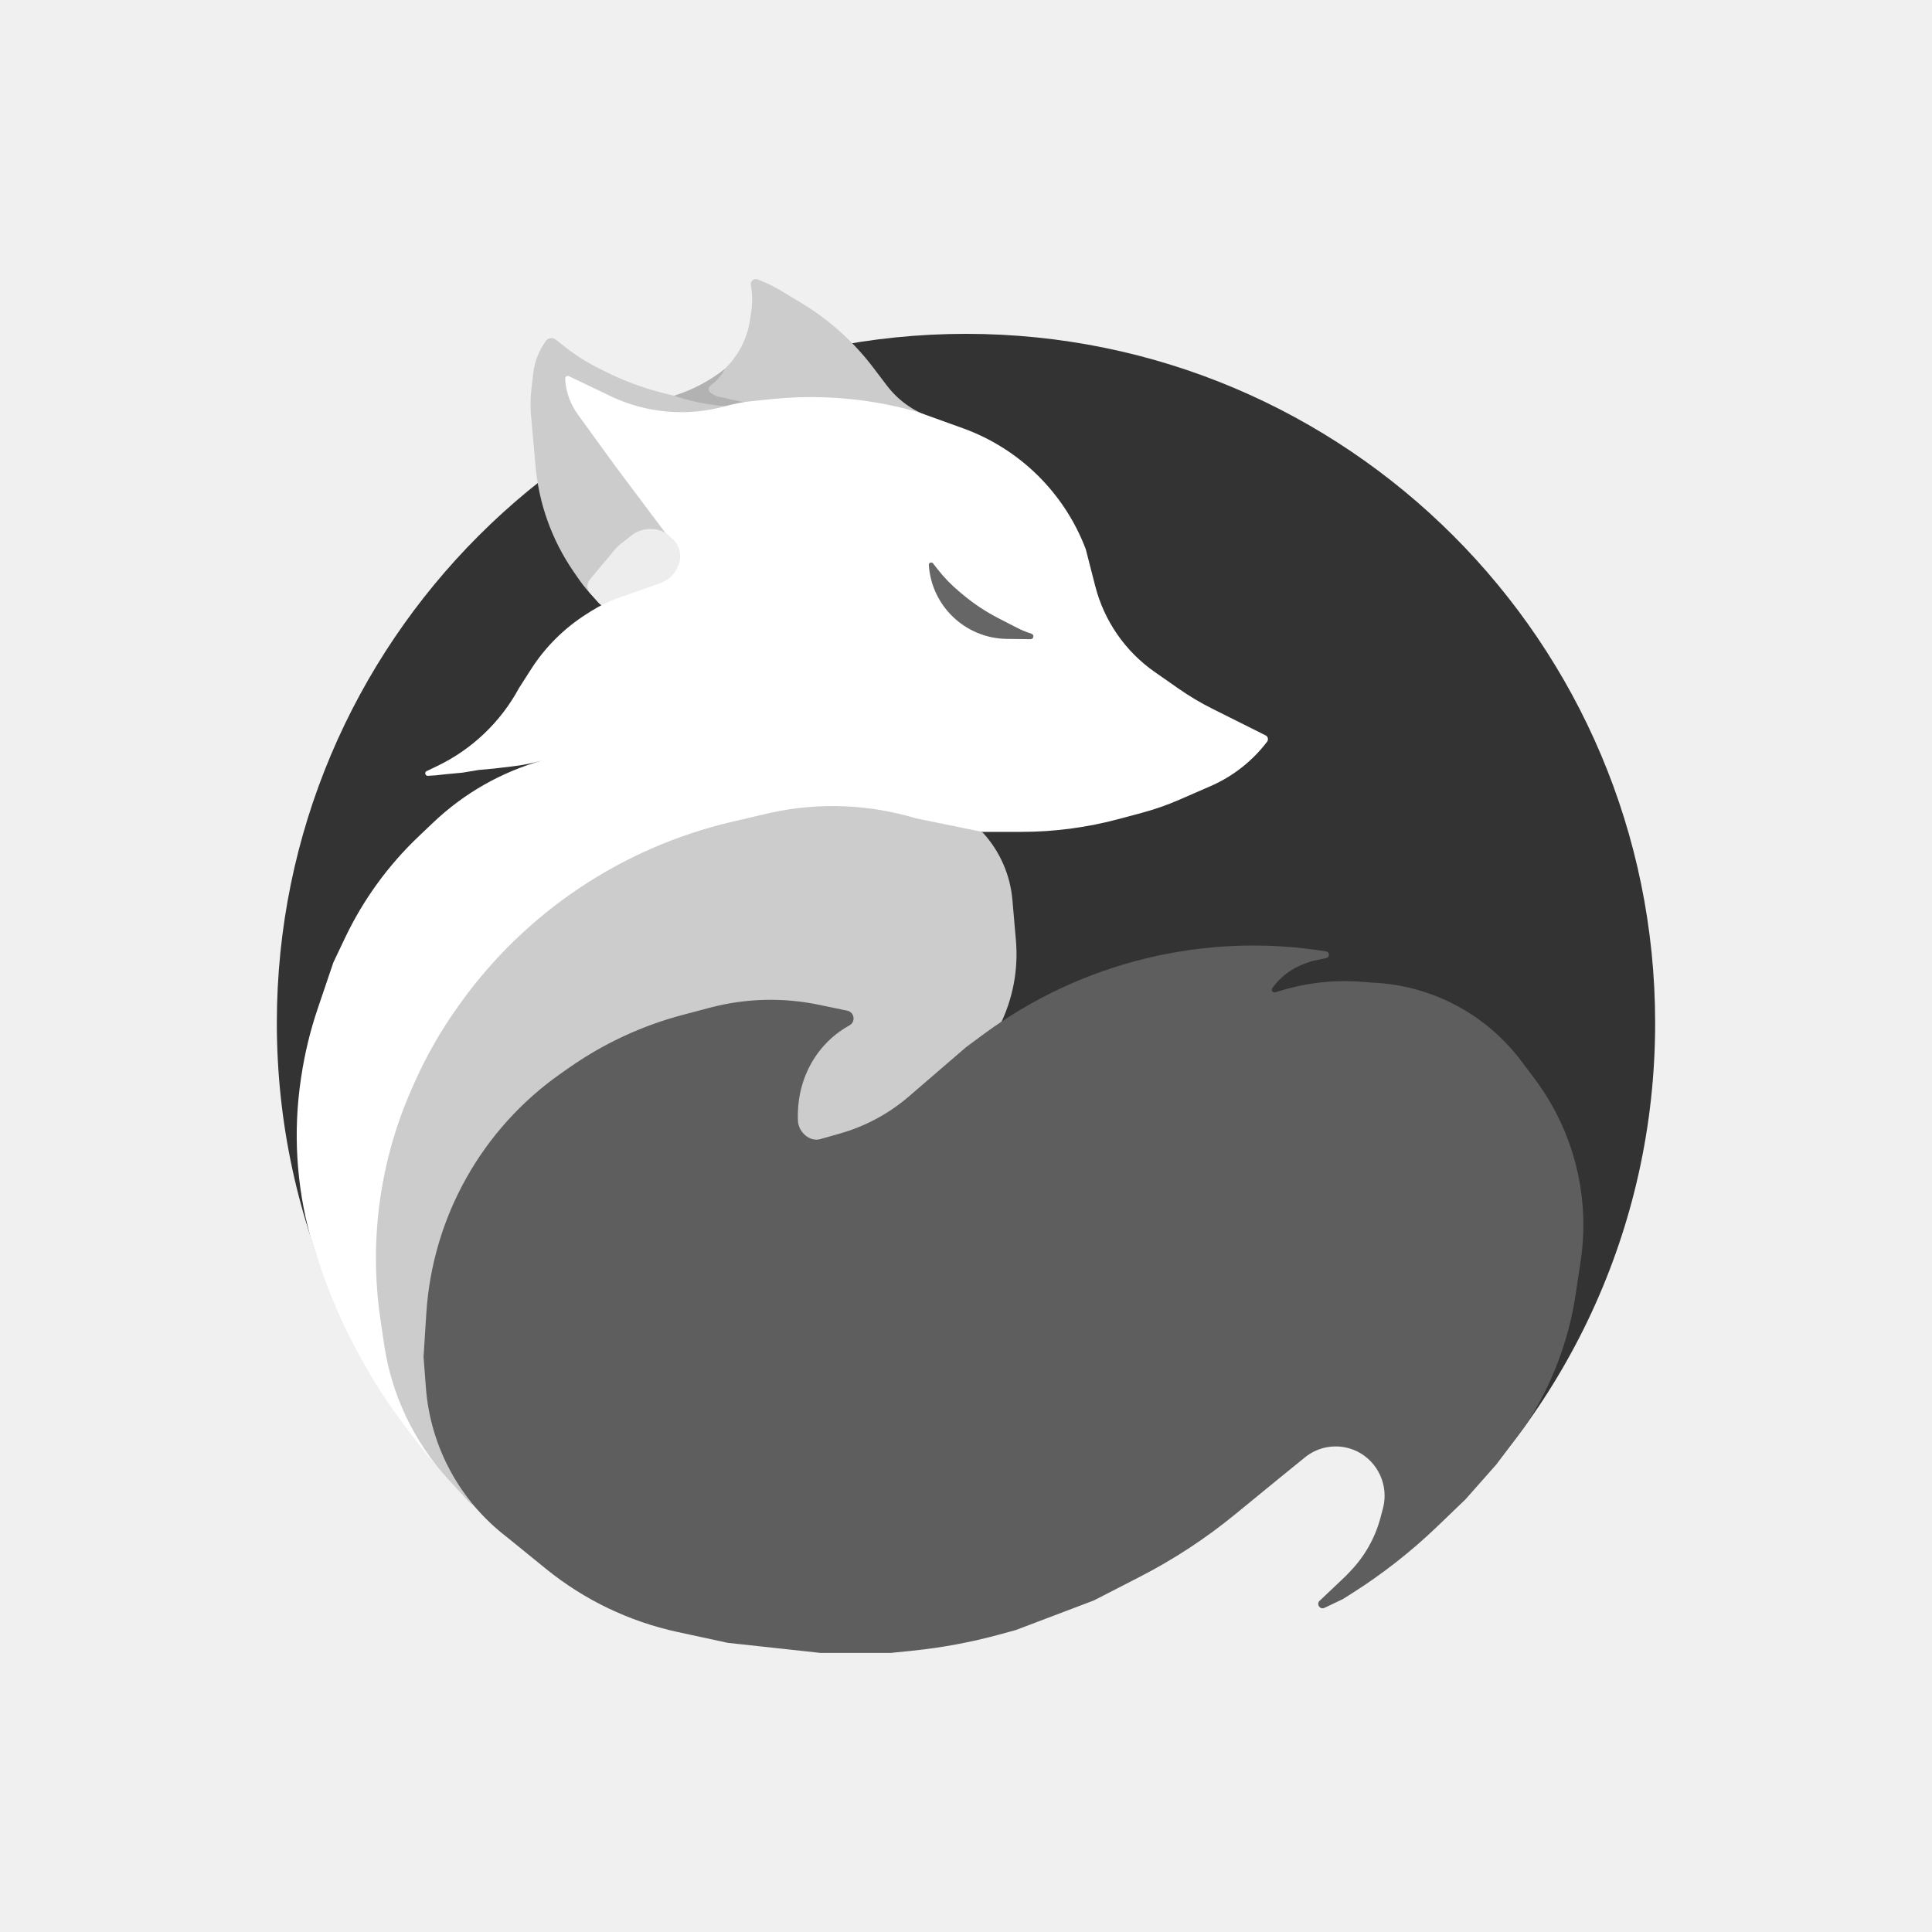
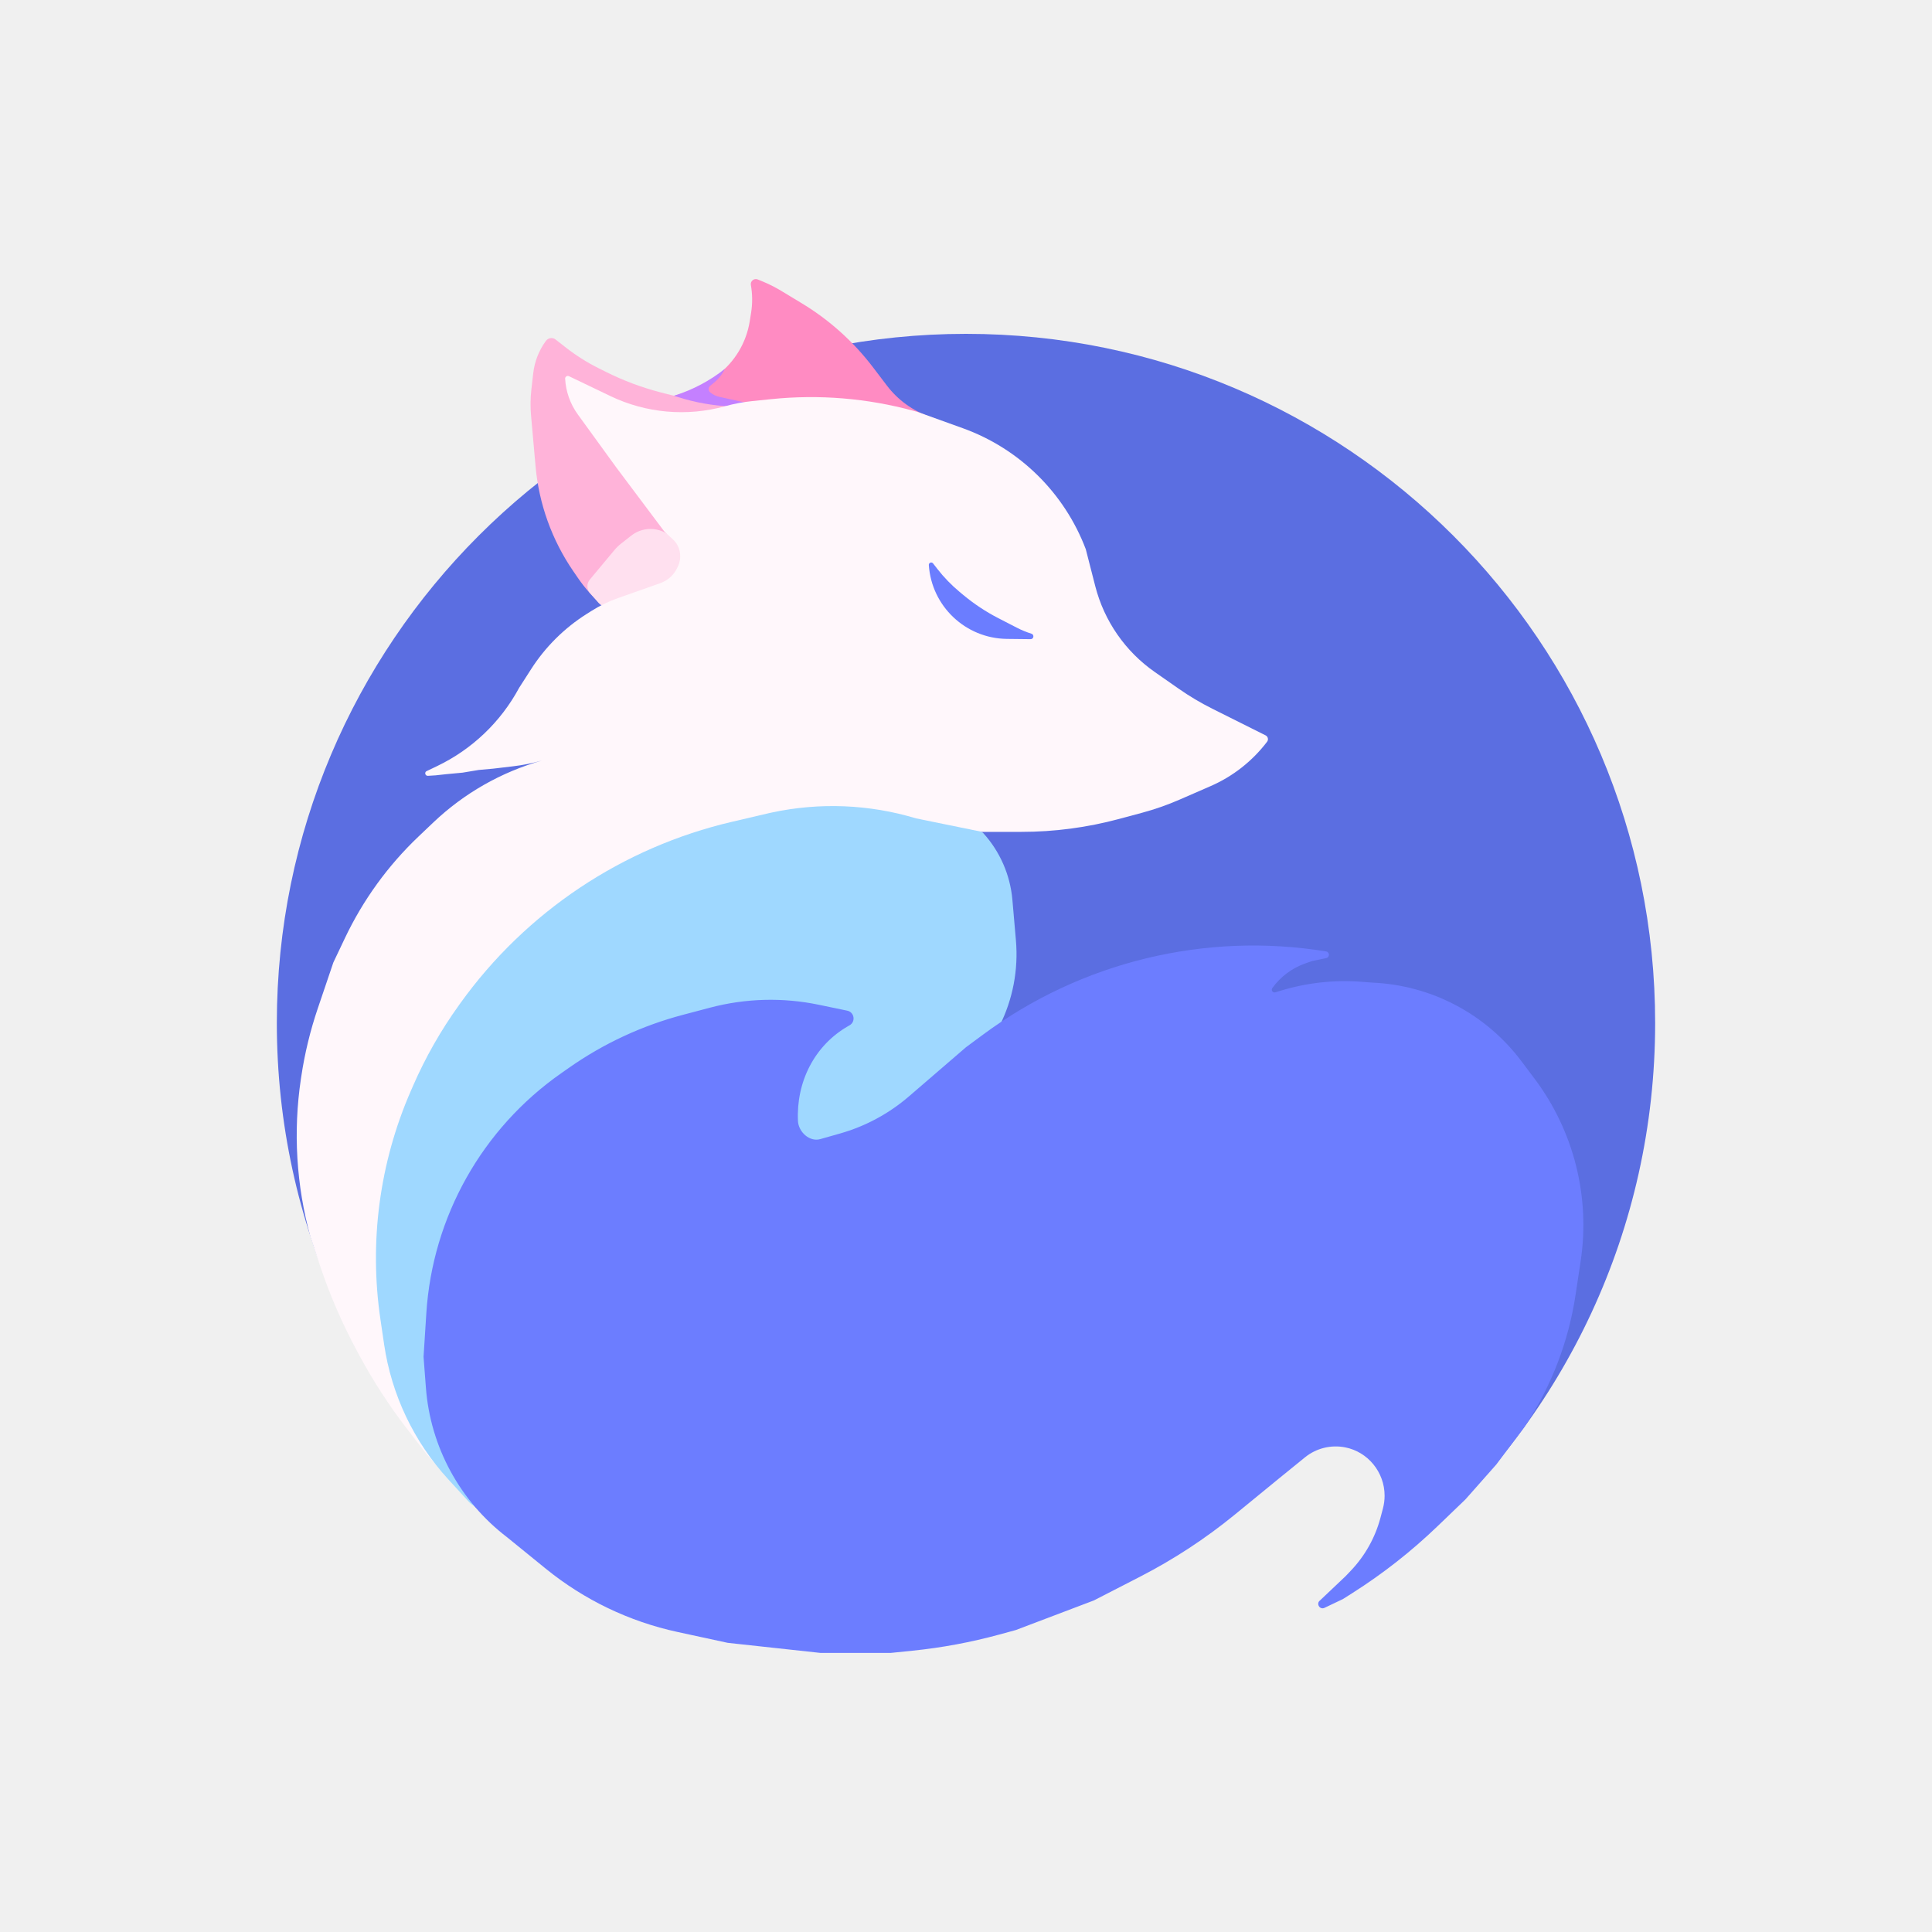
<svg xmlns="http://www.w3.org/2000/svg" clip-rule="evenodd" fill-rule="evenodd" height="2500" stroke-linejoin="round" stroke-miterlimit="2" viewBox="-.004 0 360 360" width="2500">
  <path d="m-.004 0h360v360h-360z" fill="none" />
-   <path d="m264.469 287.342c26.929-23.54 43.94-58.143 43.94-96.72 0-70.921-57.493-128.414-128.414-128.414s-128.415 57.493-128.415 128.414c0 37.45 16.03 71.155 41.604 94.628l.119-.826 168.526-55.178z" fill="#333" />
+   <path d="m264.469 287.342c26.929-23.54 43.94-58.143 43.94-96.72 0-70.921-57.493-128.414-128.414-128.414s-128.415 57.493-128.415 128.414c0 37.45 16.03 71.155 41.604 94.628l.119-.826 168.526-55.178z" fill="#5b6ee1" />
  <g fill-rule="nonzero">
-     <path d="m146.845 77.628-22.78-3.381 3.412-1.05a18.317 18.317 0 0 0 5.698-2.924l.536-.408a15.657 15.657 0 0 0 5.986-9.992l.255-1.592c.275-1.717.26-3.468-.042-5.18a.937.937 0 0 1 1.28-1.029l.932.384a24.86 24.86 0 0 1 3.383 1.705l3.873 2.34a47.603 47.603 0 0 1 13.3 11.951l2.577 3.39a17.108 17.108 0 0 0 7.935 5.787l1.788.631-9.393.376c-6.264.25-12.538-.087-18.74-1.008z" fill="#ccc" />
-     <path d="m141.03 97.826 6.756-12.35a.43.43 0 0 0 .01-.392l-2.303-4.85a8.73 8.73 0 0 0 -7.885-4.984l-.637-.022a60.148 60.148 0 0 1 -13.063-1.9l-.845-.22a51.839 51.839 0 0 1 -10.138-3.804l-1.428-.714a35.926 35.926 0 0 1 -6.08-3.845l-1.894-1.481a1.266 1.266 0 0 0 -1.8.248 12.652 12.652 0 0 0 -2.368 6.047l-.344 3.011a24.036 24.036 0 0 0 -.061 4.865l.838 9.432a40.993 40.993 0 0 0 7.032 19.566l.854 1.244a28.028 28.028 0 0 0 4.254 4.878c.226.205.514.332.818.359 11.584 1.039 22.702-4.884 28.284-15.088z" fill="#ccc" />
-     <path d="m115.476 113.141 8.025-3.473c3.542-1.533 4.62-6.038 2.157-9.01a5.79 5.79 0 0 0 -8.034-.856l-1.903 1.495a8.266 8.266 0 0 0 -1.244 1.21l-4.577 5.49a1.942 1.942 0 0 0 .12 2.617l1.413 1.616a3.517 3.517 0 0 0 4.043.911z" fill="#ededed" />
-     <path d="m125.814 73.667-.245.078.734.234a38.326 38.326 0 0 0 9.8 1.76c.166.009.333-.01.493-.056l1.514-.433.752-.25-4.806-1.045a4.018 4.018 0 0 1 -1.72-.84.804.804 0 0 1 .006-1.24l.713-.583a7.528 7.528 0 0 0 2.017-2.563 29.323 29.323 0 0 1 -9.258 4.938z" fill="#b2b2b2" />
-     <path d="m153.297 161.241-65.454 117.01c-.325.58-1.114.69-1.585.22l-1.32-1.32-5.517-6.27-3.517-4.552a100.364 100.364 0 0 1 -8.904-13.695l-.5-.928a100.369 100.369 0 0 1 -6.889-15.922l-1.76-5.284a71.23 71.23 0 0 1 -1.784-29.471l.063-.415a73.16 73.16 0 0 1 3.072-12.686l2.912-8.592 2.173-4.573a63.963 63.963 0 0 1 13.713-18.908l2.761-2.623a48.535 48.535 0 0 1 20.23-11.518c-1.773.501-3.582.861-5.41 1.077l-3.62.428-2.759.251-3.01.502-3.01.281-2.006.22-1.445.09c-.464.03-.683-.563-.31-.842l2.02-.968a34.09 34.09 0 0 0 15.285-14.582l2.232-3.48a33.67 33.67 0 0 1 10.367-10.299l.861-.543a24.624 24.624 0 0 1 4.952-2.4l7.896-2.788a5.525 5.525 0 0 0 3.24-3.032l.12-.282a4.313 4.313 0 0 0 -1.063-4.891l-1.389-1.262a1.845 1.845 0 0 1 -.233-.256l-8.924-11.9-7.122-9.815a12.498 12.498 0 0 1 -2.362-6.646.5.5 0 0 1 .715-.478l7.706 3.698a30.553 30.553 0 0 0 21.397 1.894c1.656-.46 3.349-.78 5.06-.955l3.536-.363a72.593 72.593 0 0 1 26.506 2.179l.745.203 8.426 3.033a38.437 38.437 0 0 1 22.924 22.55l1.767 6.889a27.978 27.978 0 0 0 11.085 15.991l4.496 3.138a49.607 49.607 0 0 0 6.205 3.69l9.95 4.976c.446.222.58.796.278 1.193a26.523 26.523 0 0 1 -10.526 8.267l-5.763 2.51c-2.294 1-4.66 1.827-7.077 2.476l-4.234 1.137a70.137 70.137 0 0 1 -18.196 2.402h-10.14c-2.099 0-4.179-.395-6.132-1.164-7.788-3.068-16.646.092-20.732 7.398z" fill="#fff" />
-     <path d="m187.612 119.05 4.415.05c.6.008.735-.837.163-1.018a17.408 17.408 0 0 1 -2.725-1.122l-3.447-1.776a35.926 35.926 0 0 1 -6.553-4.343l-.678-.564a27.823 27.823 0 0 1 -4.145-4.287l-.783-1.007a.442.442 0 0 0 -.79.3c.51 7.682 6.845 13.677 14.543 13.766z" fill="#666" />
-     <path d="m92.825 280.108 74.786-66.713a100.332 100.332 0 0 0 18.197-21.544l.457-.727a29.793 29.793 0 0 0 3.033-15.905l-.656-7.542a21.268 21.268 0 0 0 -5.45-12.464.852.852 0 0 0 -.46-.261l-12.017-2.453a53.894 53.894 0 0 0 -26.87-1.103l-.468.1-6.993 1.635a86.55 86.55 0 0 0 -50.587 33.775l-.308.429a81.582 81.582 0 0 0 -8.533 15.006l-.412.944a77.984 77.984 0 0 0 -5.667 42.507l.694 4.716a47.452 47.452 0 0 0 11.968 25.161l3.816 4.164a3.9 3.9 0 0 0 5.47.275z" fill="#ccc" />
-     <path d="m158.3 191.052-.243.138c-6.31 3.606-9.705 10.413-9.373 17.674.094 2.065 2.163 3.957 4.152 3.394l3.664-1.039a33.816 33.816 0 0 0 12.855-6.916l10.64-9.167 3.156-2.336a84.667 84.667 0 0 1 63.937-15.519c.695.113.717 1.105.028 1.249l-2.664.555-1.207.422a12.847 12.847 0 0 0 -6.172 4.605c-.288.4.097.937.568.792l.874-.269a41.015 41.015 0 0 1 15.206-1.692l2.018.155a36.672 36.672 0 0 1 27.716 14.597l2.47 3.285a45.373 45.373 0 0 1 8.598 34.058l-.952 6.29a60.535 60.535 0 0 1 -9.148 24.01l-.343.526-5.267 7.023-5.769 6.521-5.284 5.073a100.348 100.348 0 0 1 -15.75 12.352l-1.79 1.135-3.423 1.63c-.882.42-1.617-.789-.84-1.38l4.765-4.514.98-1.029a22.818 22.818 0 0 0 5.534-9.896l.453-1.711a9.293 9.293 0 0 0 .307-2.368c0-4.354-3.083-8.172-7.356-9.008a9.104 9.104 0 0 0 -7.488 1.869l-4.72 3.834-8.329 6.816a100.349 100.349 0 0 1 -17.674 11.584l-8.608 4.424-14.547 5.517-3.053.833a100.261 100.261 0 0 1 -16.213 3.017l-4.059.414h-13.042l-17.305-1.881-9.365-2.026a58.523 58.523 0 0 1 -24.53-11.78l-7.238-5.882a38.726 38.726 0 0 1 -15.111-27.841l-.439-5.768.517-8.115a59.17 59.17 0 0 1 25.119-44.717l1.54-1.078a66.438 66.438 0 0 1 21.132-9.807l5.088-1.344a44.12 44.12 0 0 1 20.245-.54l5.307 1.103c1.332.276 1.613 2.054.432 2.728z" fill="#5e5e5e" />
+     <path d="m146.845 77.628-22.78-3.381 3.412-1.05a18.317 18.317 0 0 0 5.698-2.924l.536-.408a15.657 15.657 0 0 0 5.986-9.992l.255-1.592c.275-1.717.26-3.468-.042-5.18a.937.937 0 0 1 1.28-1.029l.932.384a24.86 24.86 0 0 1 3.383 1.705l3.873 2.34a47.603 47.603 0 0 1 13.3 11.951l2.577 3.39a17.108 17.108 0 0 0 7.935 5.787l1.788.631-9.393.376c-6.264.25-12.538-.087-18.74-1.008z" fill="#ff8bc2" />
+     <path d="m141.03 97.826 6.756-12.35a.43.43 0 0 0 .01-.392l-2.303-4.85a8.73 8.73 0 0 0 -7.885-4.984l-.637-.022a60.148 60.148 0 0 1 -13.063-1.9l-.845-.22a51.839 51.839 0 0 1 -10.138-3.804l-1.428-.714a35.926 35.926 0 0 1 -6.08-3.845l-1.894-1.481a1.266 1.266 0 0 0 -1.8.248 12.652 12.652 0 0 0 -2.368 6.047l-.344 3.011a24.036 24.036 0 0 0 -.061 4.865l.838 9.432a40.993 40.993 0 0 0 7.032 19.566l.854 1.244a28.028 28.028 0 0 0 4.254 4.878c.226.205.514.332.818.359 11.584 1.039 22.702-4.884 28.284-15.088z" fill="#ffb3d9" />
+     <path d="m115.476 113.141 8.025-3.473c3.542-1.533 4.62-6.038 2.157-9.01a5.79 5.79 0 0 0 -8.034-.856l-1.903 1.495a8.266 8.266 0 0 0 -1.244 1.21l-4.577 5.49a1.942 1.942 0 0 0 .12 2.617l1.413 1.616a3.517 3.517 0 0 0 4.043.911z" fill="#ffe0ef" />
+     <path d="m125.814 73.667-.245.078.734.234a38.326 38.326 0 0 0 9.8 1.76c.166.009.333-.01.493-.056l1.514-.433.752-.25-4.806-1.045a4.018 4.018 0 0 1 -1.72-.84.804.804 0 0 1 .006-1.24l.713-.583a7.528 7.528 0 0 0 2.017-2.563 29.323 29.323 0 0 1 -9.258 4.938z" fill="#c480ff" />
+     <path d="m153.297 161.241-65.454 117.01c-.325.58-1.114.69-1.585.22l-1.32-1.32-5.517-6.27-3.517-4.552a100.364 100.364 0 0 1 -8.904-13.695l-.5-.928a100.369 100.369 0 0 1 -6.889-15.922l-1.76-5.284a71.23 71.23 0 0 1 -1.784-29.471l.063-.415a73.16 73.16 0 0 1 3.072-12.686l2.912-8.592 2.173-4.573a63.963 63.963 0 0 1 13.713-18.908l2.761-2.623a48.535 48.535 0 0 1 20.23-11.518c-1.773.501-3.582.861-5.41 1.077l-3.62.428-2.759.251-3.01.502-3.01.281-2.006.22-1.445.09c-.464.03-.683-.563-.31-.842l2.02-.968a34.09 34.09 0 0 0 15.285-14.582l2.232-3.48a33.67 33.67 0 0 1 10.367-10.299l.861-.543a24.624 24.624 0 0 1 4.952-2.4l7.896-2.788a5.525 5.525 0 0 0 3.24-3.032l.12-.282a4.313 4.313 0 0 0 -1.063-4.891l-1.389-1.262a1.845 1.845 0 0 1 -.233-.256l-8.924-11.9-7.122-9.815a12.498 12.498 0 0 1 -2.362-6.646.5.5 0 0 1 .715-.478l7.706 3.698a30.553 30.553 0 0 0 21.397 1.894c1.656-.46 3.349-.78 5.06-.955l3.536-.363a72.593 72.593 0 0 1 26.506 2.179l.745.203 8.426 3.033a38.437 38.437 0 0 1 22.924 22.55l1.767 6.889a27.978 27.978 0 0 0 11.085 15.991l4.496 3.138a49.607 49.607 0 0 0 6.205 3.69l9.95 4.976c.446.222.58.796.278 1.193a26.523 26.523 0 0 1 -10.526 8.267l-5.763 2.51c-2.294 1-4.66 1.827-7.077 2.476l-4.234 1.137a70.137 70.137 0 0 1 -18.196 2.402h-10.14c-2.099 0-4.179-.395-6.132-1.164-7.788-3.068-16.646.092-20.732 7.398z" fill="#fff7fb" />
+     <path d="m187.612 119.05 4.415.05c.6.008.735-.837.163-1.018a17.408 17.408 0 0 1 -2.725-1.122l-3.447-1.776a35.926 35.926 0 0 1 -6.553-4.343l-.678-.564a27.823 27.823 0 0 1 -4.145-4.287l-.783-1.007a.442.442 0 0 0 -.79.3c.51 7.682 6.845 13.677 14.543 13.766z" fill="#6b7dff" />
+     <path d="m92.825 280.108 74.786-66.713a100.332 100.332 0 0 0 18.197-21.544l.457-.727a29.793 29.793 0 0 0 3.033-15.905l-.656-7.542a21.268 21.268 0 0 0 -5.45-12.464.852.852 0 0 0 -.46-.261l-12.017-2.453a53.894 53.894 0 0 0 -26.87-1.103l-.468.1-6.993 1.635a86.55 86.55 0 0 0 -50.587 33.775l-.308.429a81.582 81.582 0 0 0 -8.533 15.006l-.412.944a77.984 77.984 0 0 0 -5.667 42.507l.694 4.716a47.452 47.452 0 0 0 11.968 25.161l3.816 4.164a3.9 3.9 0 0 0 5.47.275z" fill="#9fd8ff" />
+     <path d="m158.3 191.052-.243.138c-6.31 3.606-9.705 10.413-9.373 17.674.094 2.065 2.163 3.957 4.152 3.394l3.664-1.039a33.816 33.816 0 0 0 12.855-6.916l10.64-9.167 3.156-2.336a84.667 84.667 0 0 1 63.937-15.519c.695.113.717 1.105.028 1.249l-2.664.555-1.207.422a12.847 12.847 0 0 0 -6.172 4.605c-.288.4.097.937.568.792l.874-.269a41.015 41.015 0 0 1 15.206-1.692l2.018.155a36.672 36.672 0 0 1 27.716 14.597l2.47 3.285a45.373 45.373 0 0 1 8.598 34.058l-.952 6.29a60.535 60.535 0 0 1 -9.148 24.01l-.343.526-5.267 7.023-5.769 6.521-5.284 5.073a100.348 100.348 0 0 1 -15.75 12.352l-1.79 1.135-3.423 1.63c-.882.42-1.617-.789-.84-1.38l4.765-4.514.98-1.029a22.818 22.818 0 0 0 5.534-9.896l.453-1.711a9.293 9.293 0 0 0 .307-2.368c0-4.354-3.083-8.172-7.356-9.008a9.104 9.104 0 0 0 -7.488 1.869l-4.72 3.834-8.329 6.816a100.349 100.349 0 0 1 -17.674 11.584l-8.608 4.424-14.547 5.517-3.053.833a100.261 100.261 0 0 1 -16.213 3.017l-4.059.414h-13.042l-17.305-1.881-9.365-2.026a58.523 58.523 0 0 1 -24.53-11.78l-7.238-5.882a38.726 38.726 0 0 1 -15.111-27.841l-.439-5.768.517-8.115a59.17 59.17 0 0 1 25.119-44.717l1.54-1.078a66.438 66.438 0 0 1 21.132-9.807l5.088-1.344a44.12 44.12 0 0 1 20.245-.54l5.307 1.103c1.332.276 1.613 2.054.432 2.728z" fill="#6c7dff" />
  </g>
</svg>
